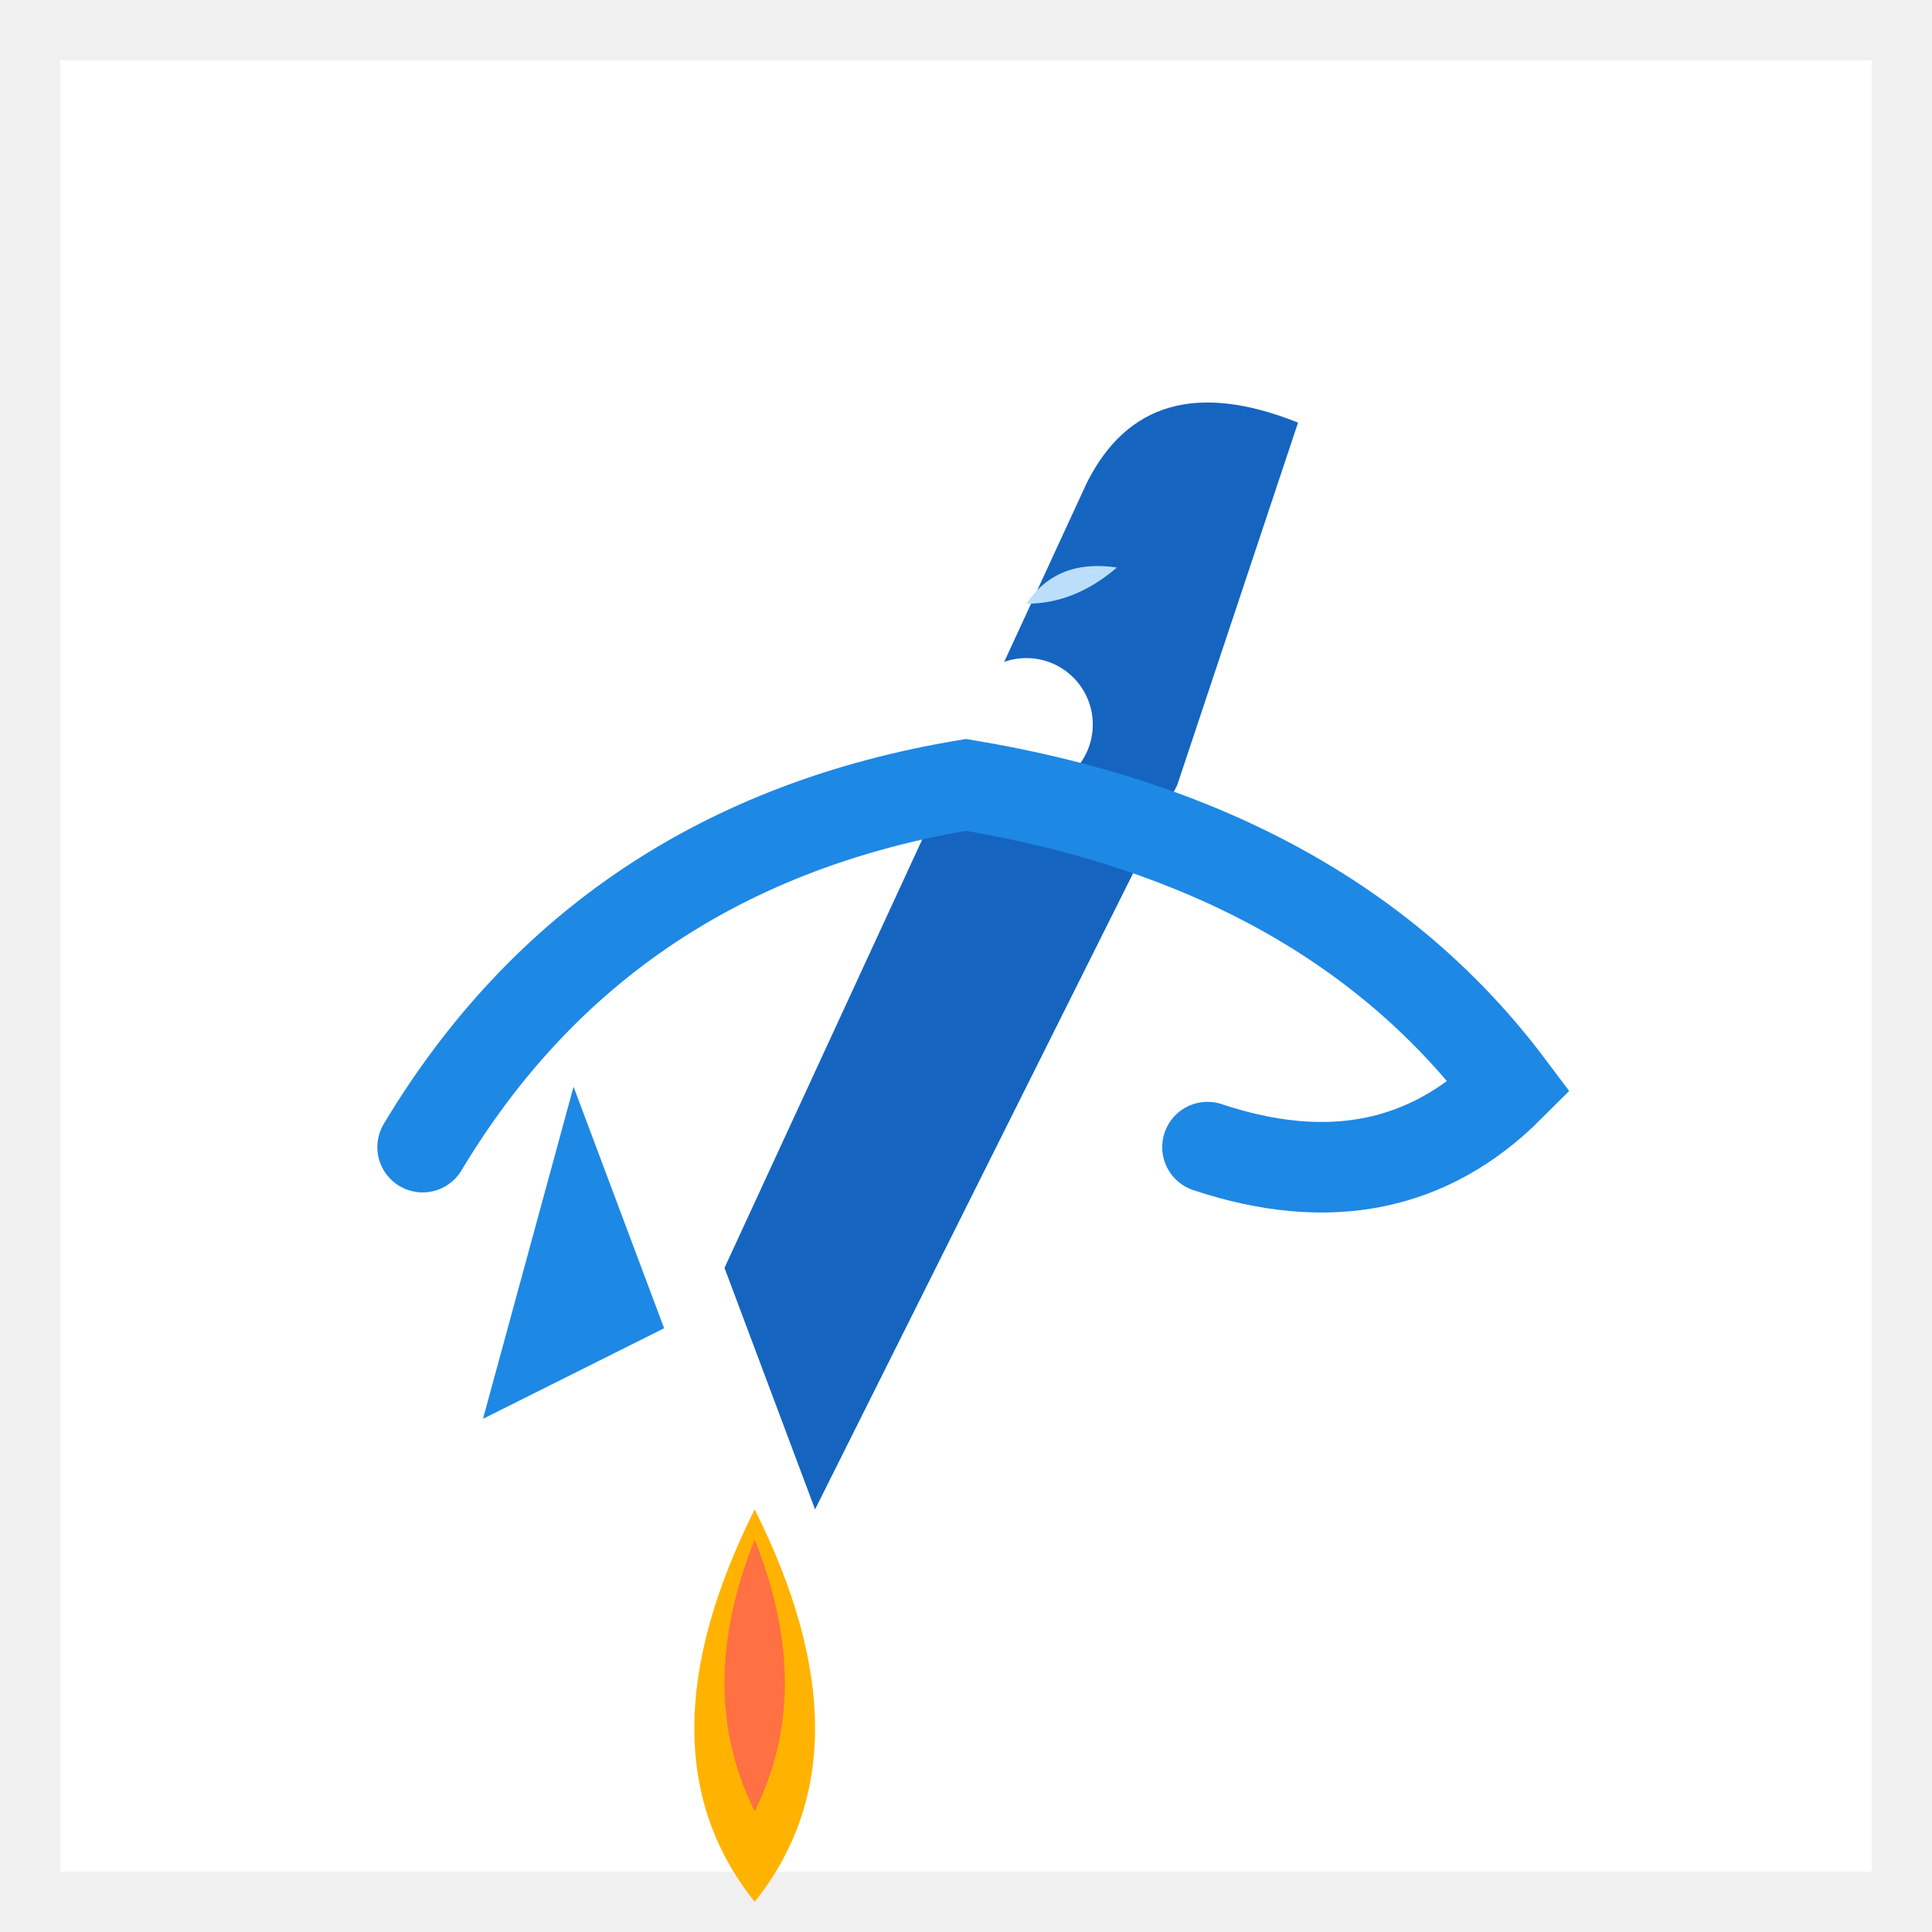
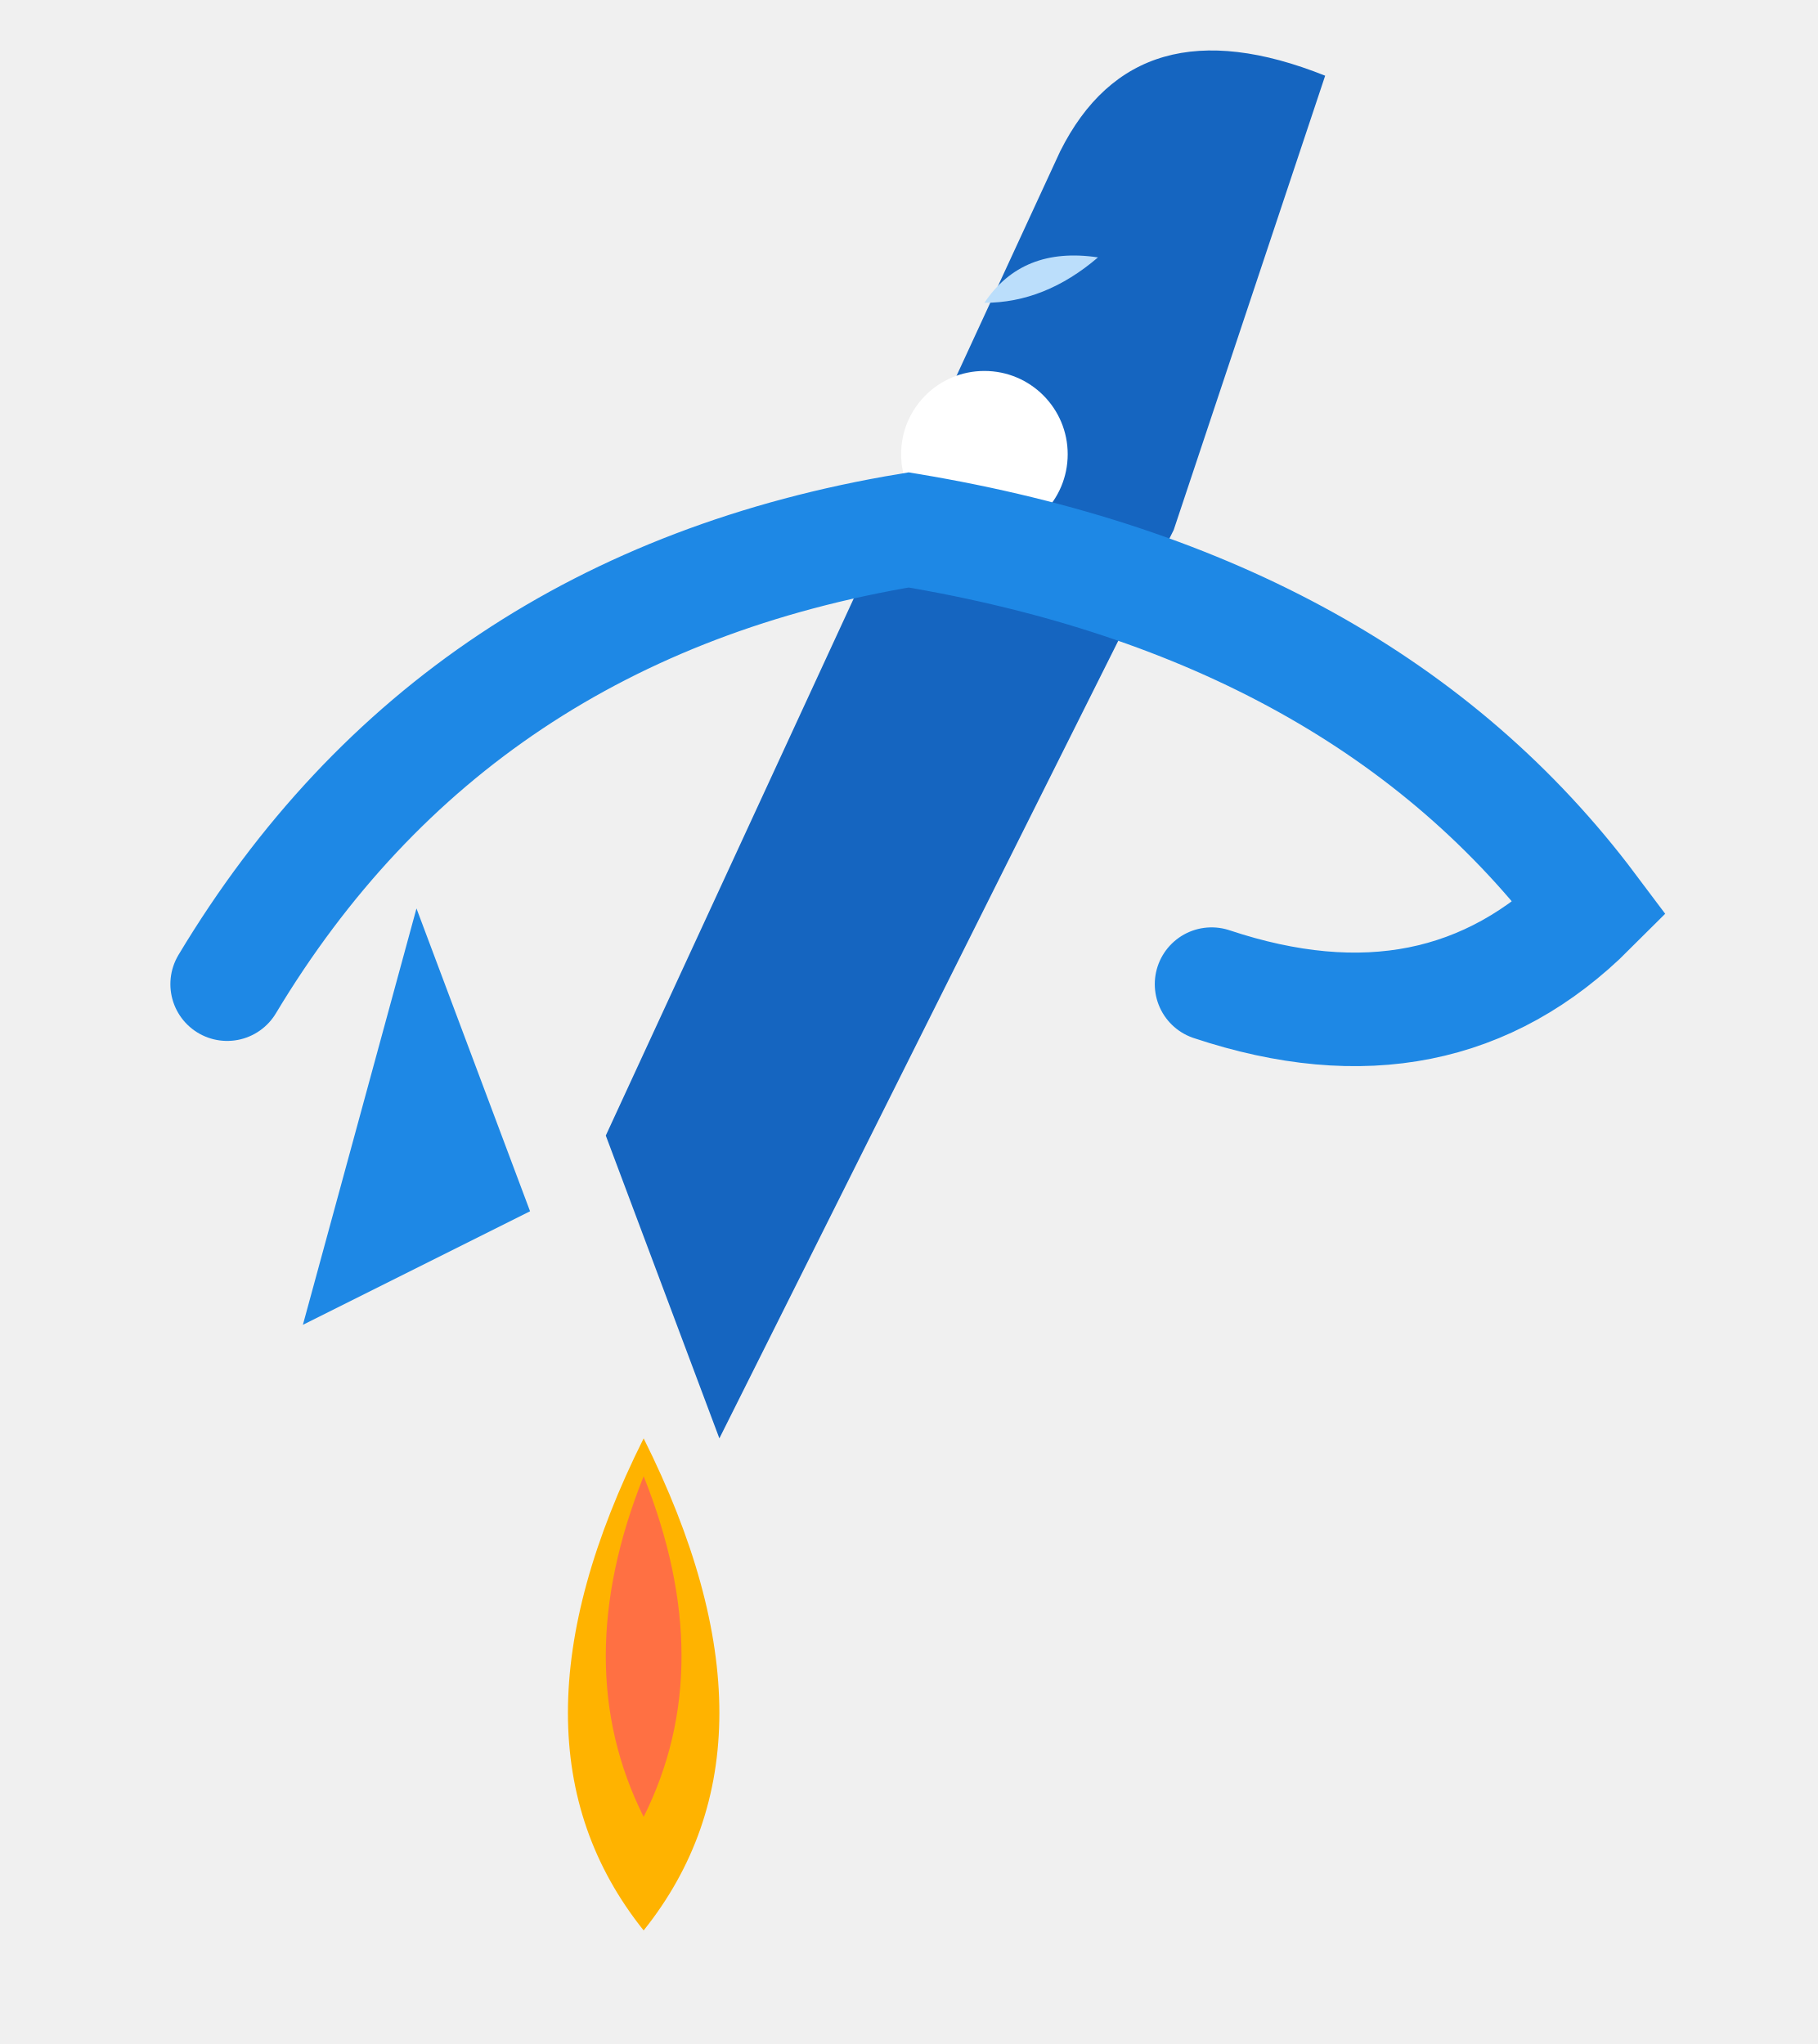
- <svg xmlns="http://www.w3.org/2000/svg" viewBox="0 0 64 64">
-   <rect x="2" y="2" width="60" height="60" fill="#ffffff" />
+ <svg xmlns="http://www.w3.org/2000/svg" viewBox="8 12 48 54">
  <path d="M24 42        L36 16        Q38 12, 43 14        Q41 20, 39 26        L27 50        Z" fill="#1565c0" />
  <circle cx="34" cy="24" r="2.2" fill="#ffffff" />
  <path d="M34 20        Q35 18.5, 37 18.8        Q35.6 20, 34 20Z" fill="#bbdefb" />
  <path d="M22 44        L16 47        L19 36        Z" fill="#1e88e5" />
  <path d="M25 50        Q21 58, 25 63        Q29 58, 25 50Z" fill="#ffb300" />
  <path d="M25 51        Q23 56, 25 60        Q27 56, 25 51Z" fill="#ff7043" />
  <path d="M14 38        Q20 28, 32 26        Q44 28, 50 36        Q46 40, 40 38" fill="none" stroke="#1e88e5" stroke-width="3" stroke-linecap="round" />
</svg>
